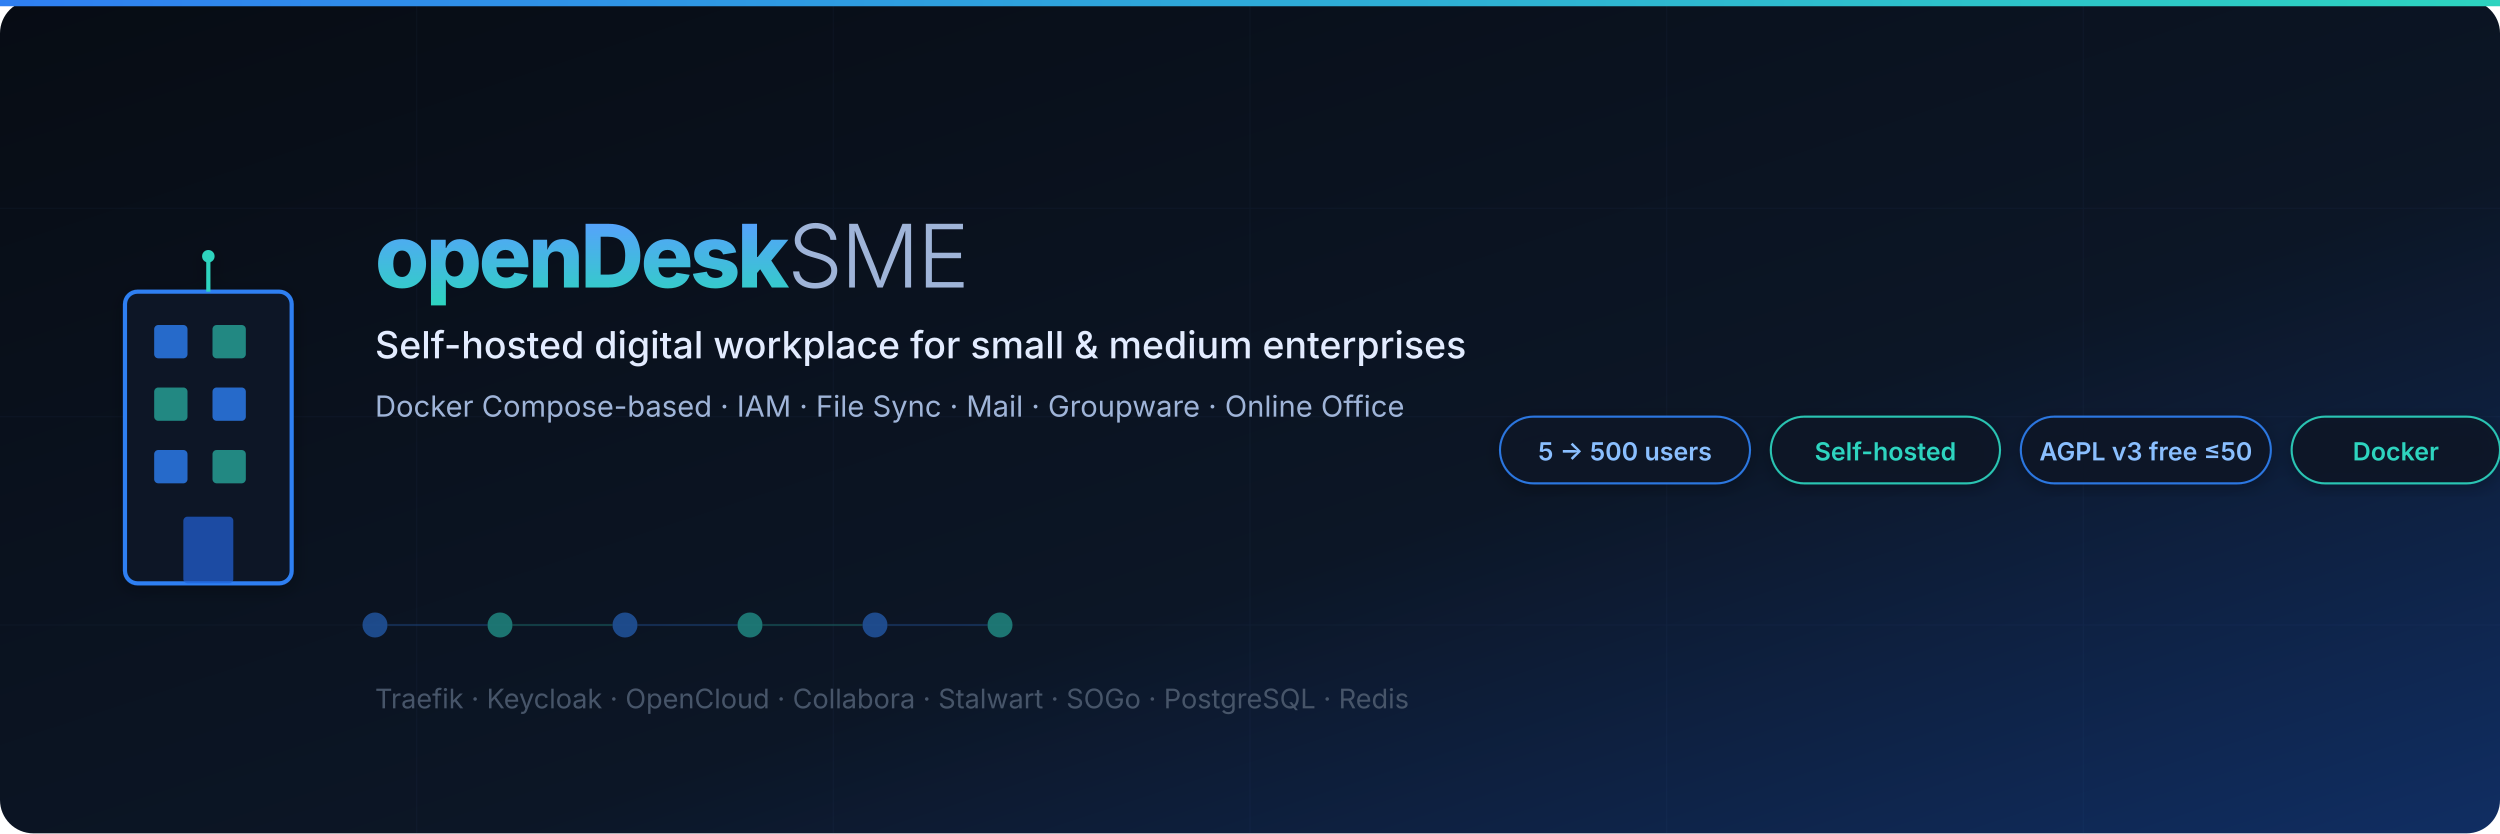
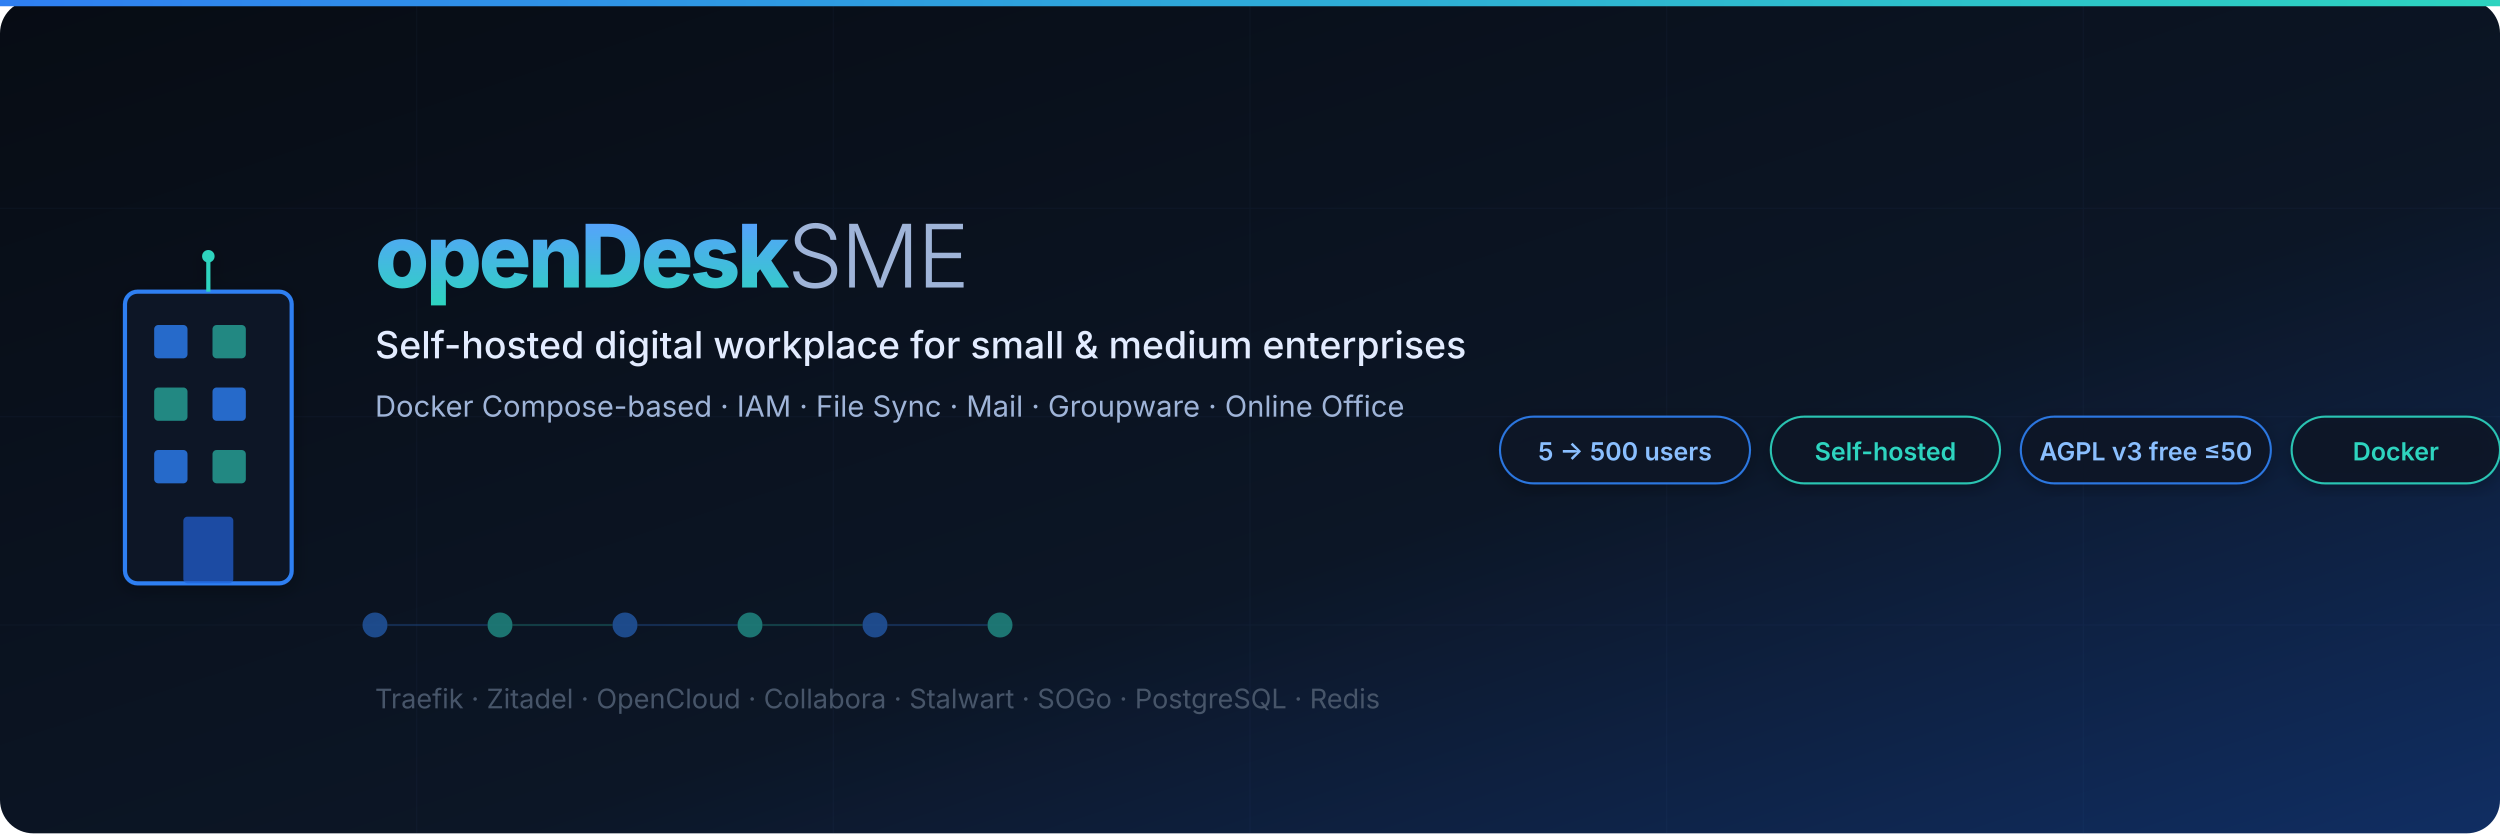
<svg xmlns="http://www.w3.org/2000/svg" viewBox="0 0 1200 400" fill="none">
  <defs>
    <linearGradient id="bg" x1="0" y1="0" x2="1" y2="1">
      <stop offset="0%" stop-color="#070c14" />
      <stop offset="60%" stop-color="#0c1626" />
      <stop offset="100%" stop-color="#102e63" />
    </linearGradient>
    <linearGradient id="accent" x1="0" y1="0" x2="1" y2="0">
      <stop offset="0%" stop-color="#2f7ff2" />
      <stop offset="100%" stop-color="#2dd4bf" />
    </linearGradient>
    <linearGradient id="accent2" x1="0" y1="0" x2="0" y2="1">
      <stop offset="0%" stop-color="#55a3fb" />
      <stop offset="100%" stop-color="#2dd4bf" />
    </linearGradient>
    <filter id="glow">
      <feGaussianBlur stdDeviation="3" result="blur" />
      <feMerge>
        <feMergeNode in="blur" />
        <feMergeNode in="SourceGraphic" />
      </feMerge>
    </filter>
    <filter id="shadow" x="-20%" y="-20%" width="140%" height="140%">
      <feDropShadow dx="0" dy="2" stdDeviation="4" flood-opacity="0.3" />
    </filter>
  </defs>
  <rect width="1200" height="400" rx="16" fill="url(#bg)" />
  <g opacity="0.04">
    <line x1="0" y1="100" x2="1200" y2="100" stroke="#55a3fb" stroke-width="0.5" />
    <line x1="0" y1="200" x2="1200" y2="200" stroke="#55a3fb" stroke-width="0.5" />
    <line x1="0" y1="300" x2="1200" y2="300" stroke="#55a3fb" stroke-width="0.5" />
    <line x1="200" y1="0" x2="200" y2="400" stroke="#55a3fb" stroke-width="0.5" />
    <line x1="400" y1="0" x2="400" y2="400" stroke="#55a3fb" stroke-width="0.5" />
    <line x1="600" y1="0" x2="600" y2="400" stroke="#55a3fb" stroke-width="0.5" />
    <line x1="800" y1="0" x2="800" y2="400" stroke="#55a3fb" stroke-width="0.5" />
    <line x1="1000" y1="0" x2="1000" y2="400" stroke="#55a3fb" stroke-width="0.5" />
  </g>
  <rect x="0" y="0" width="1200" height="3" fill="url(#accent)" />
  <g transform="translate(60, 120)" filter="url(#shadow)">
    <rect x="0" y="20" width="80" height="140" rx="6" fill="#0c1626" stroke="#2f7ff2" stroke-width="2" />
    <rect x="14" y="36" width="16" height="16" rx="2" fill="#2f7ff2" opacity="0.8" />
    <rect x="42" y="36" width="16" height="16" rx="2" fill="#2dd4bf" opacity="0.6" />
    <rect x="14" y="66" width="16" height="16" rx="2" fill="#2dd4bf" opacity="0.6" />
    <rect x="42" y="66" width="16" height="16" rx="2" fill="#2f7ff2" opacity="0.8" />
    <rect x="14" y="96" width="16" height="16" rx="2" fill="#2f7ff2" opacity="0.8" />
    <rect x="42" y="96" width="16" height="16" rx="2" fill="#2dd4bf" opacity="0.6" />
    <rect x="28" y="128" width="24" height="32" rx="2" fill="#1f63d9" opacity="0.7" />
    <line x1="40" y1="5" x2="40" y2="20" stroke="#2dd4bf" stroke-width="2" />
    <circle cx="40" cy="3" r="3" fill="#2dd4bf" />
  </g>
  <g transform="translate(180, 90)">
    <text x="0" y="48" font-family="Inter, system-ui, sans-serif" font-size="42" font-weight="800" fill="url(#accent2)" letter-spacing="-1.5">openDesk</text>
    <text x="198" y="48" font-family="Inter, system-ui, sans-serif" font-size="42" font-weight="300" fill="#9fb4d8" letter-spacing="-1">SME</text>
    <text x="0" y="82" font-family="Inter, system-ui, sans-serif" font-size="18" font-weight="500" fill="#e3ecff">Self-hosted digital workplace for small &amp; medium enterprises</text>
    <text x="0" y="110" font-family="Inter, system-ui, sans-serif" font-size="14" font-weight="400" fill="#9fb4d8">Docker Compose-based · IAM · File Sync · Mail · Groupware · Online Office</text>
  </g>
  <g transform="translate(720, 200)" filter="url(#shadow)">
    <rect x="0" y="0" width="120" height="32" rx="16" fill="#0c1626" stroke="#2f7ff2" stroke-width="1" opacity="0.9" />
    <text x="60" y="21" text-anchor="middle" font-family="Inter, system-ui, sans-serif" font-size="12" font-weight="600" fill="#8abfff">5 → 500 users</text>
    <rect x="130" y="0" width="110" height="32" rx="16" fill="#0c1626" stroke="#2dd4bf" stroke-width="1" opacity="0.9" />
    <text x="185" y="21" text-anchor="middle" font-family="Inter, system-ui, sans-serif" font-size="12" font-weight="600" fill="#2dd4bf">Self-hosted</text>
    <rect x="250" y="0" width="120" height="32" rx="16" fill="#0c1626" stroke="#2f7ff2" stroke-width="1" opacity="0.9" />
    <text x="310" y="21" text-anchor="middle" font-family="Inter, system-ui, sans-serif" font-size="12" font-weight="600" fill="#8abfff">AGPL v3 free ≤50</text>
    <rect x="380" y="0" width="100" height="32" rx="16" fill="#0c1626" stroke="#2dd4bf" stroke-width="1" opacity="0.9" />
    <text x="430" y="21" text-anchor="middle" font-family="Inter, system-ui, sans-serif" font-size="12" font-weight="600" fill="#2dd4bf">Docker</text>
  </g>
  <g transform="translate(180, 300)" opacity="0.5">
    <circle cx="0" cy="0" r="6" fill="#2f7ff2" />
    <line x1="6" y1="0" x2="54" y2="0" stroke="#2f7ff2" stroke-width="1" opacity="0.4" />
    <circle cx="60" cy="0" r="6" fill="#2dd4bf" />
    <line x1="66" y1="0" x2="114" y2="0" stroke="#2dd4bf" stroke-width="1" opacity="0.4" />
    <circle cx="120" cy="0" r="6" fill="#2f7ff2" />
    <line x1="126" y1="0" x2="174" y2="0" stroke="#2f7ff2" stroke-width="1" opacity="0.4" />
    <circle cx="180" cy="0" r="6" fill="#2dd4bf" />
    <line x1="186" y1="0" x2="234" y2="0" stroke="#2dd4bf" stroke-width="1" opacity="0.4" />
    <circle cx="240" cy="0" r="6" fill="#2f7ff2" />
    <line x1="246" y1="0" x2="294" y2="0" stroke="#2f7ff2" stroke-width="1" opacity="0.4" />
    <circle cx="300" cy="0" r="6" fill="#2dd4bf" />
  </g>
-   <text x="180" y="340" font-family="Inter, system-ui, sans-serif" font-size="13" font-weight="400" fill="#475569">Traefik · Keycloak · OpenCloud · Collabora · Stalwart · SOGo · PostgreSQL · Redis</text>
+   <text x="180" y="340" font-family="Inter, system-ui, sans-serif" font-size="13" font-weight="400" fill="#475569">Traefik · Zitadel · OpenCloud · Collabora · Stalwart · SOGo · PostgreSQL · Redis</text>
</svg>
